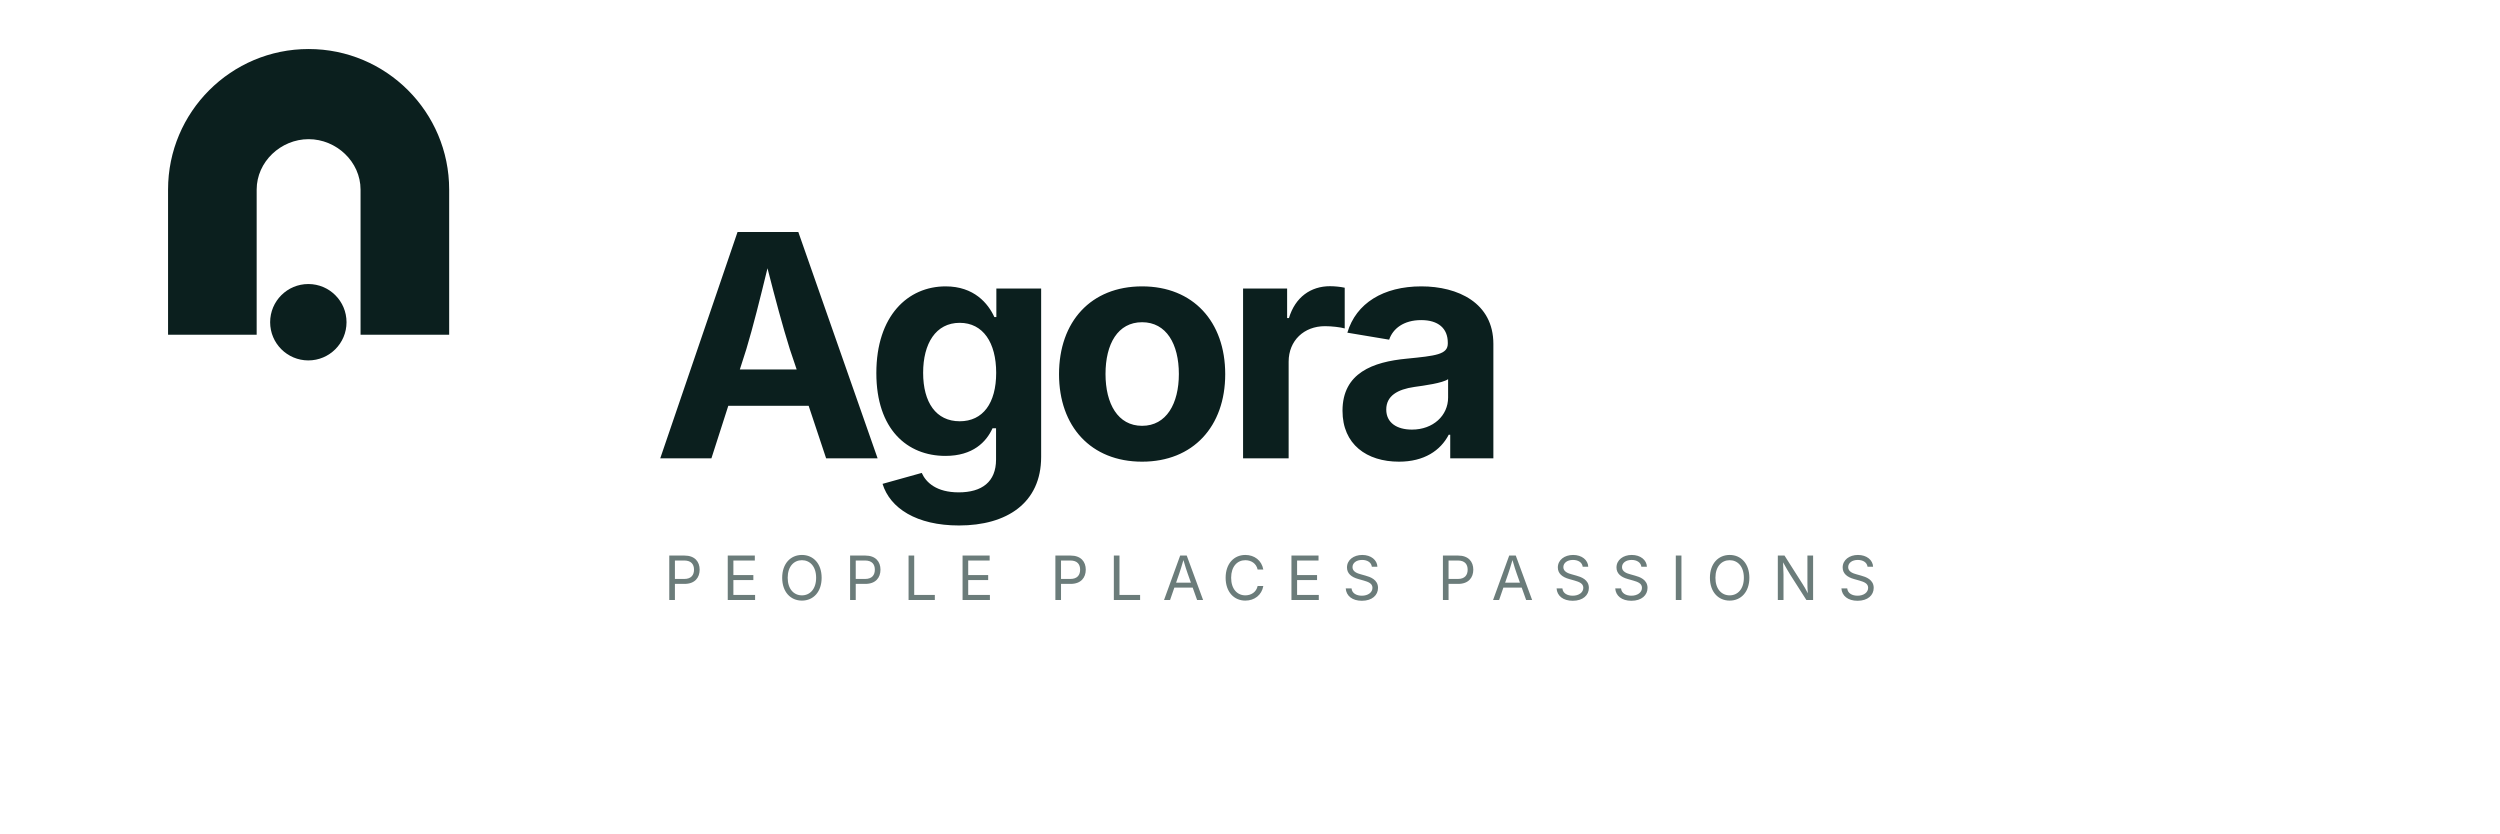
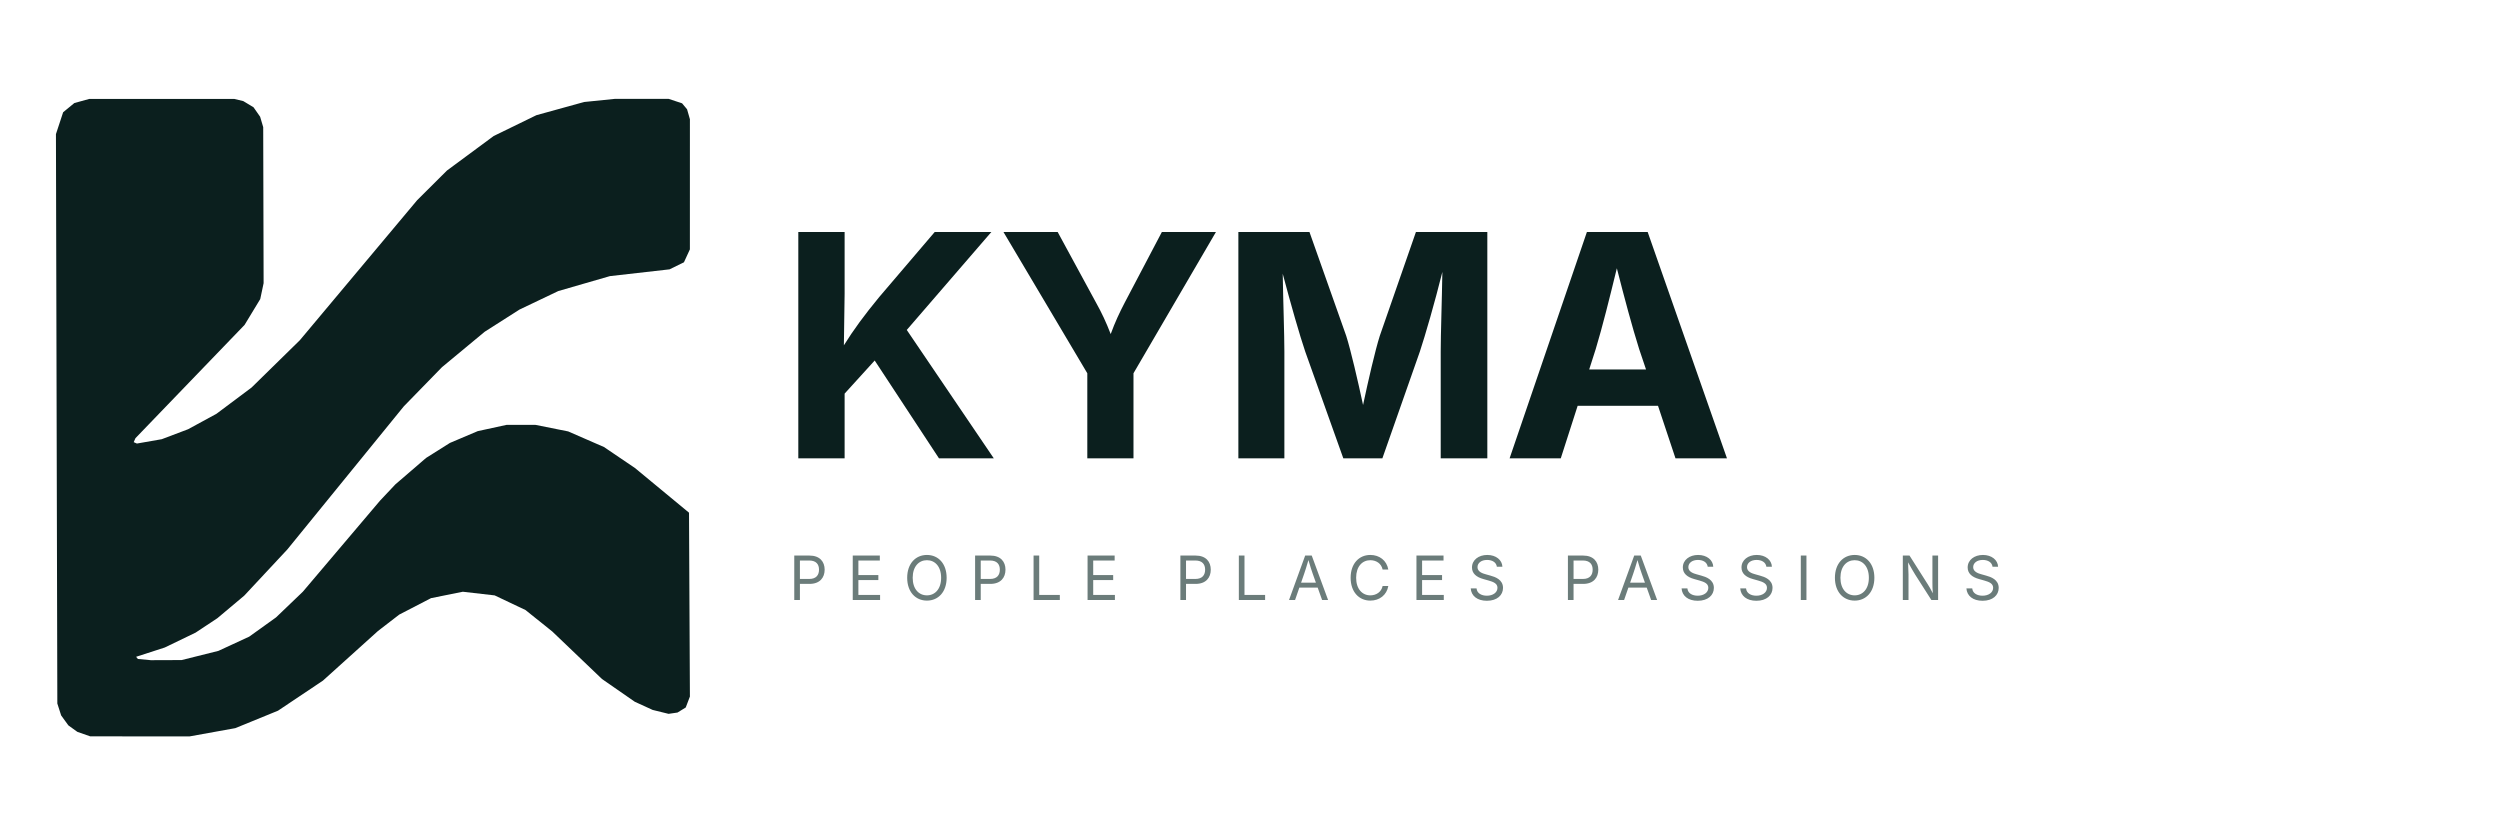
<svg xmlns="http://www.w3.org/2000/svg" viewBox="0 0 900 300">
-   <g transform="translate(0 5) scale(.55)">
-     <path fill="#0B1F1E" d="M110 210V115C110 64.2 151.2 23 202 23S294 64.2 294 115v95h-58v-95c0-18.2-15.8-33-34-33s-34 14.8-34 33v95z" />
+   <g transform="translate(-75.2 -59.4) scale(0.807)">
+     <path fill="#0B1F1E" d="M 177.76,402.11 L 133.43,402.09 L 127.67,400.07 L 123.68,397.19 L 120.46,392.75 L 118.76,387.44 L 118.14,133.43 L 121.35,123.68 L 126.34,119.58 L 132.99,117.74 L 197.71,117.74 L 201.7,118.7 L 206.28,121.46 L 209.23,125.69 L 210.6,130.33 L 210.78,199.92 L 209.28,207.02 L 202.29,218.54 L 153.61,269.08 L 152.83,270.85 L 154.26,271.47 L 165.35,269.53 L 177.08,265.09 L 189.73,258.21 L 205.42,246.47 L 226.96,225.36 L 279.27,162.92 L 292.57,149.68 L 313.41,134.28 L 332.47,124.99 L 353.75,119.11 L 367.49,117.71 L 391.43,117.7 L 397.45,119.69 L 399.68,122.35 L 400.95,126.78 L 400.94,184.85 L 398.29,190.61 L 391.87,193.76 L 365.27,196.78 L 342.22,203.45 L 324.93,211.7 L 309.42,221.59 L 290.35,237.4 L 273.31,254.89 L 221.35,318.73 L 202.14,339.32 L 190.17,349.37 L 180.42,355.83 L 166.68,362.46 L 153.89,366.6 L 154.71,367.57 L 160.47,368.11 L 174.21,368.06 L 190.61,363.96 L 204.36,357.61 L 216.33,349.02 L 228.29,337.56 L 262.67,297.0 L 269.52,289.72 L 283.26,277.89 L 293.9,271.19 L 306.31,265.93 L 319.17,263.14 L 332.02,263.14 L 346.65,266.06 L 362.61,273.02 L 376.43,282.38 L 400.55,302.32 L 400.95,384.33 L 399.09,389.21 L 395.41,391.47 L 391.43,392.05 L 384.33,390.3 L 376.35,386.65 L 361.72,376.5 L 339.56,355.32 L 327.59,345.73 L 313.85,339.21 L 299.66,337.58 L 285.48,340.43 L 271.29,347.77 L 261.81,355.08 L 237.23,377.24 L 217.21,390.64 L 198.15,398.43 L 177.76,402.11 Z" />
  </g>
-   <circle cx="111" cy="116" r="13.75" fill="#0B1F1E" />
-   <text x="235" y="165" font-family="Inter, Arial, sans-serif" font-size="112" font-weight="700" letter-spacing="-5" fill="#0B1F1E">Agora</text>
-   <text x="239" y="216" font-family="Inter, Arial, sans-serif" font-size="22" letter-spacing="7" fill="#6B7C7A">PEOPLE  PLACES  PASSIONS</text>
+   <text x="280" y="165" font-family="Inter, Arial, sans-serif" font-size="112" font-weight="700" letter-spacing="-2" fill="#0B1F1E">KYMA</text>
+   <text x="284" y="216" font-family="Inter, Arial, sans-serif" font-size="22" letter-spacing="7" fill="#6B7C7A">PEOPLE  PLACES  PASSIONS</text>
</svg>
